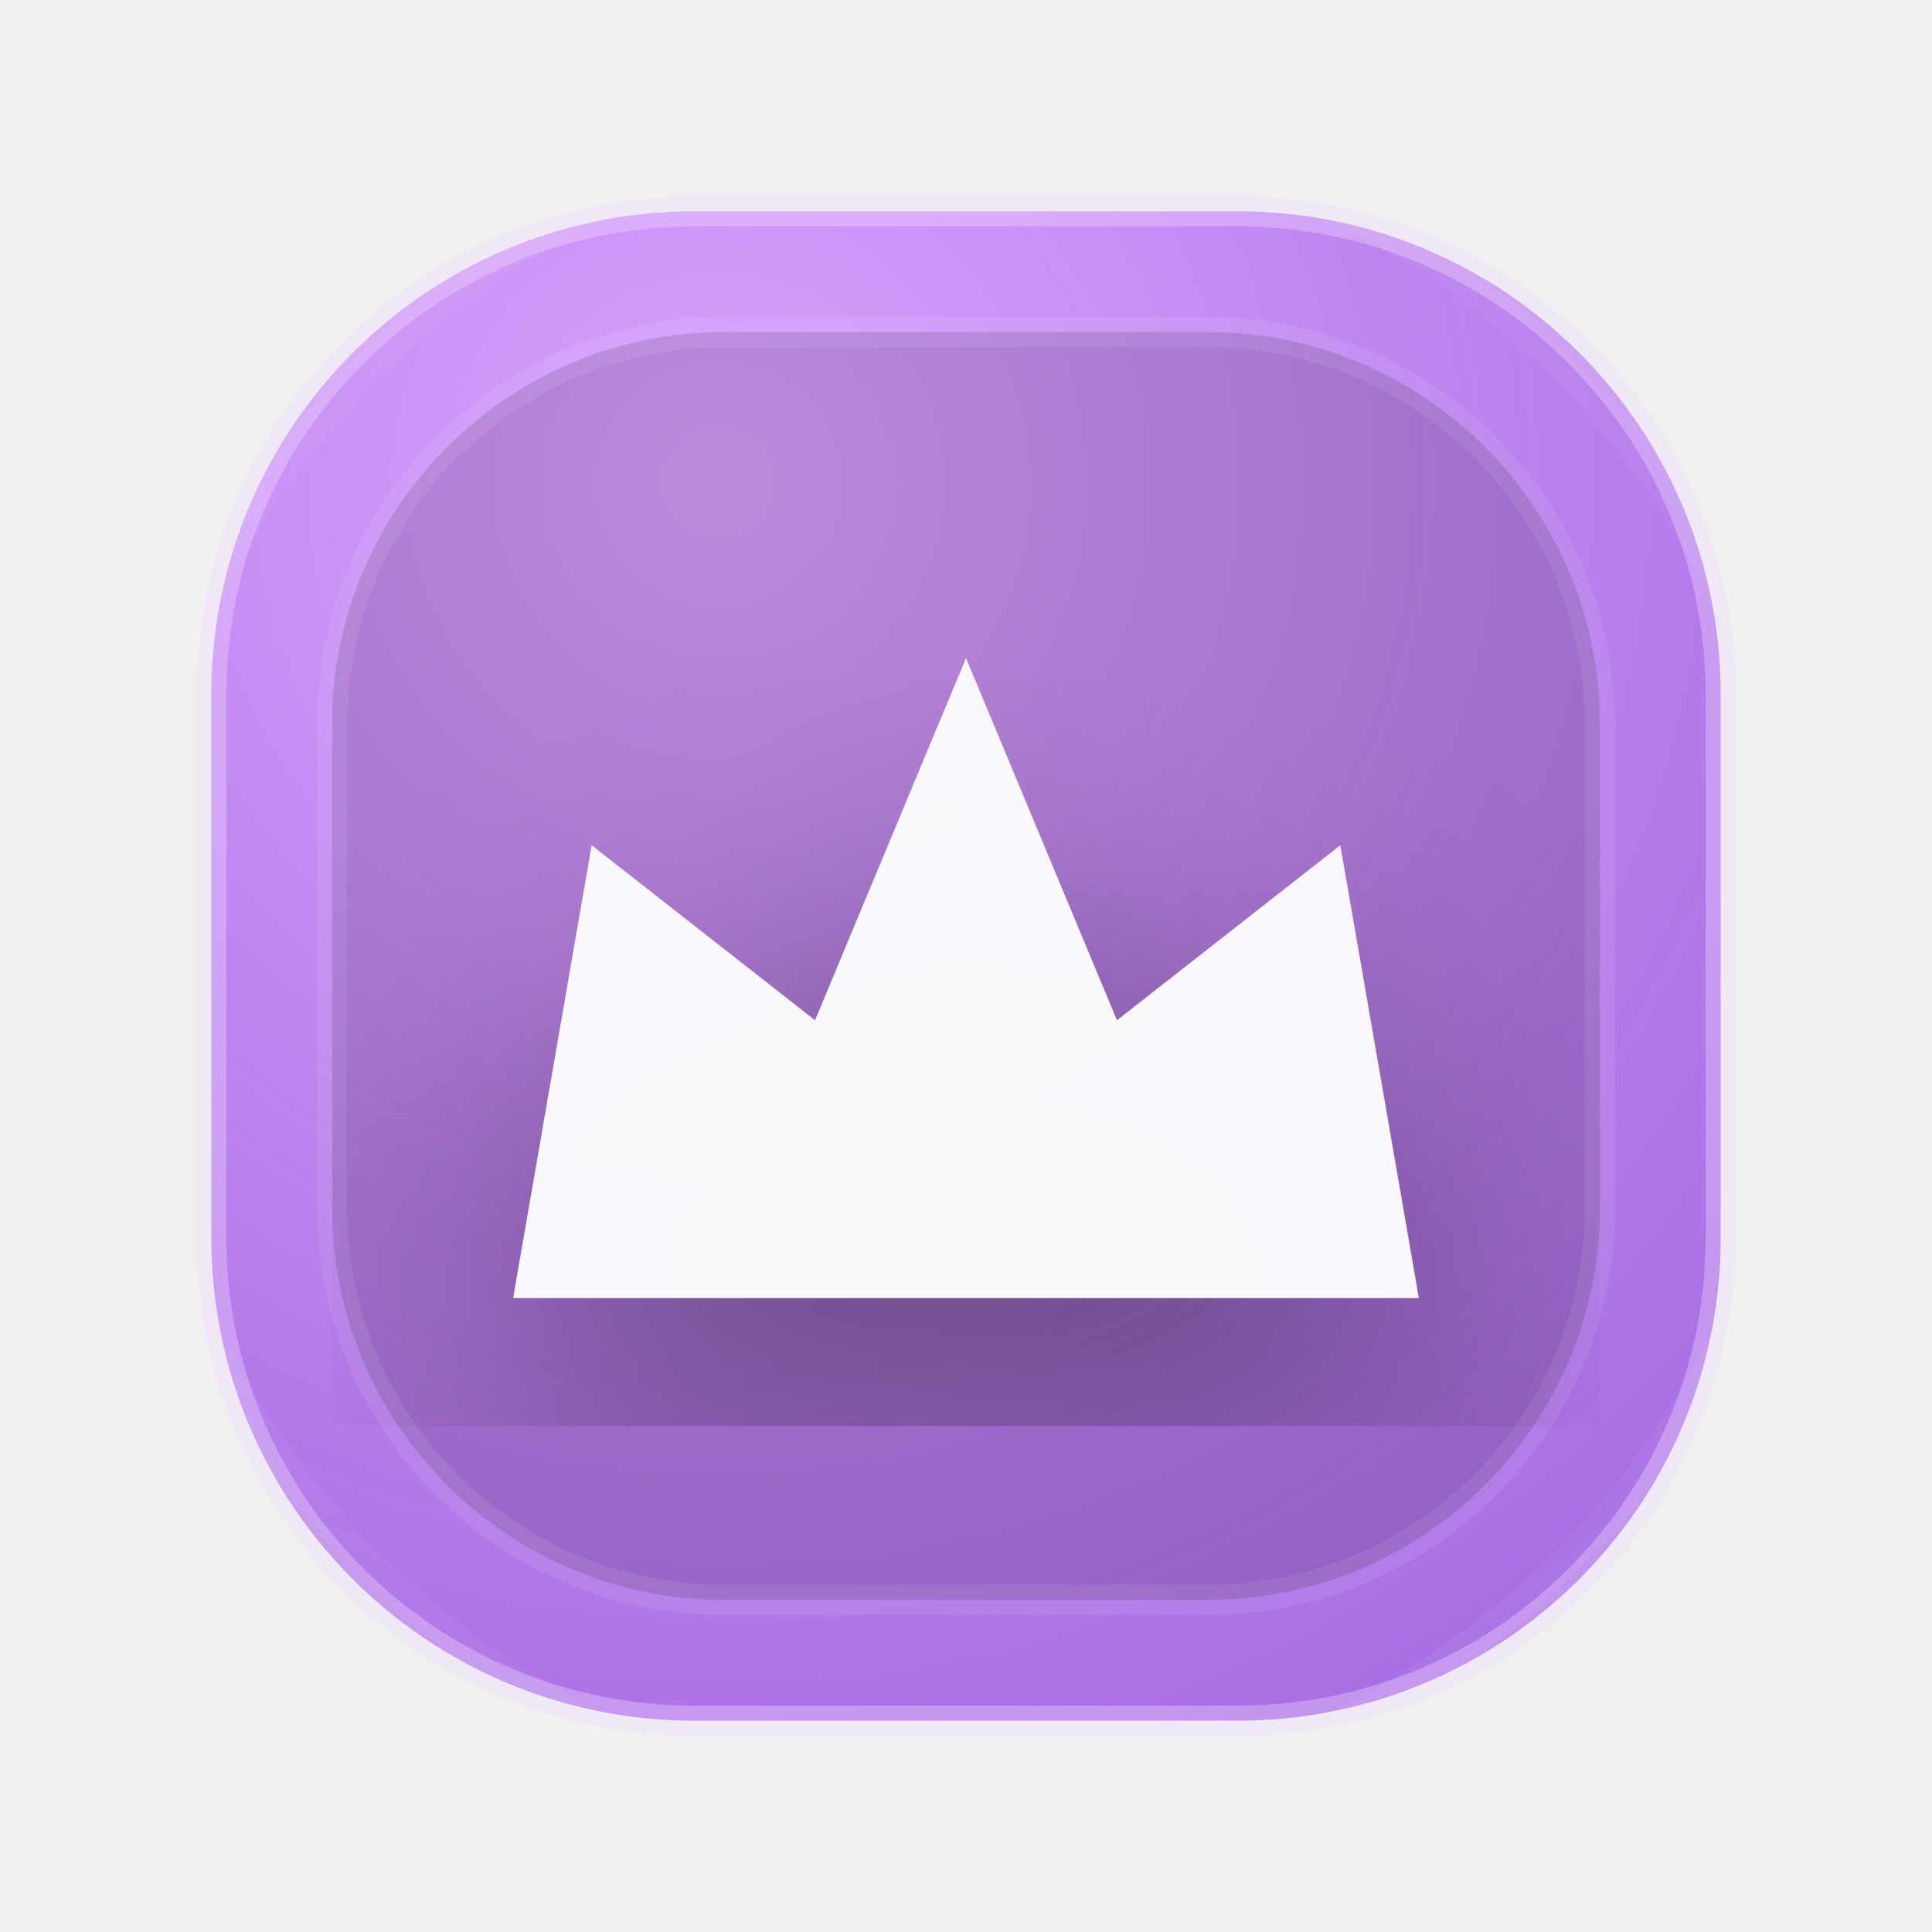
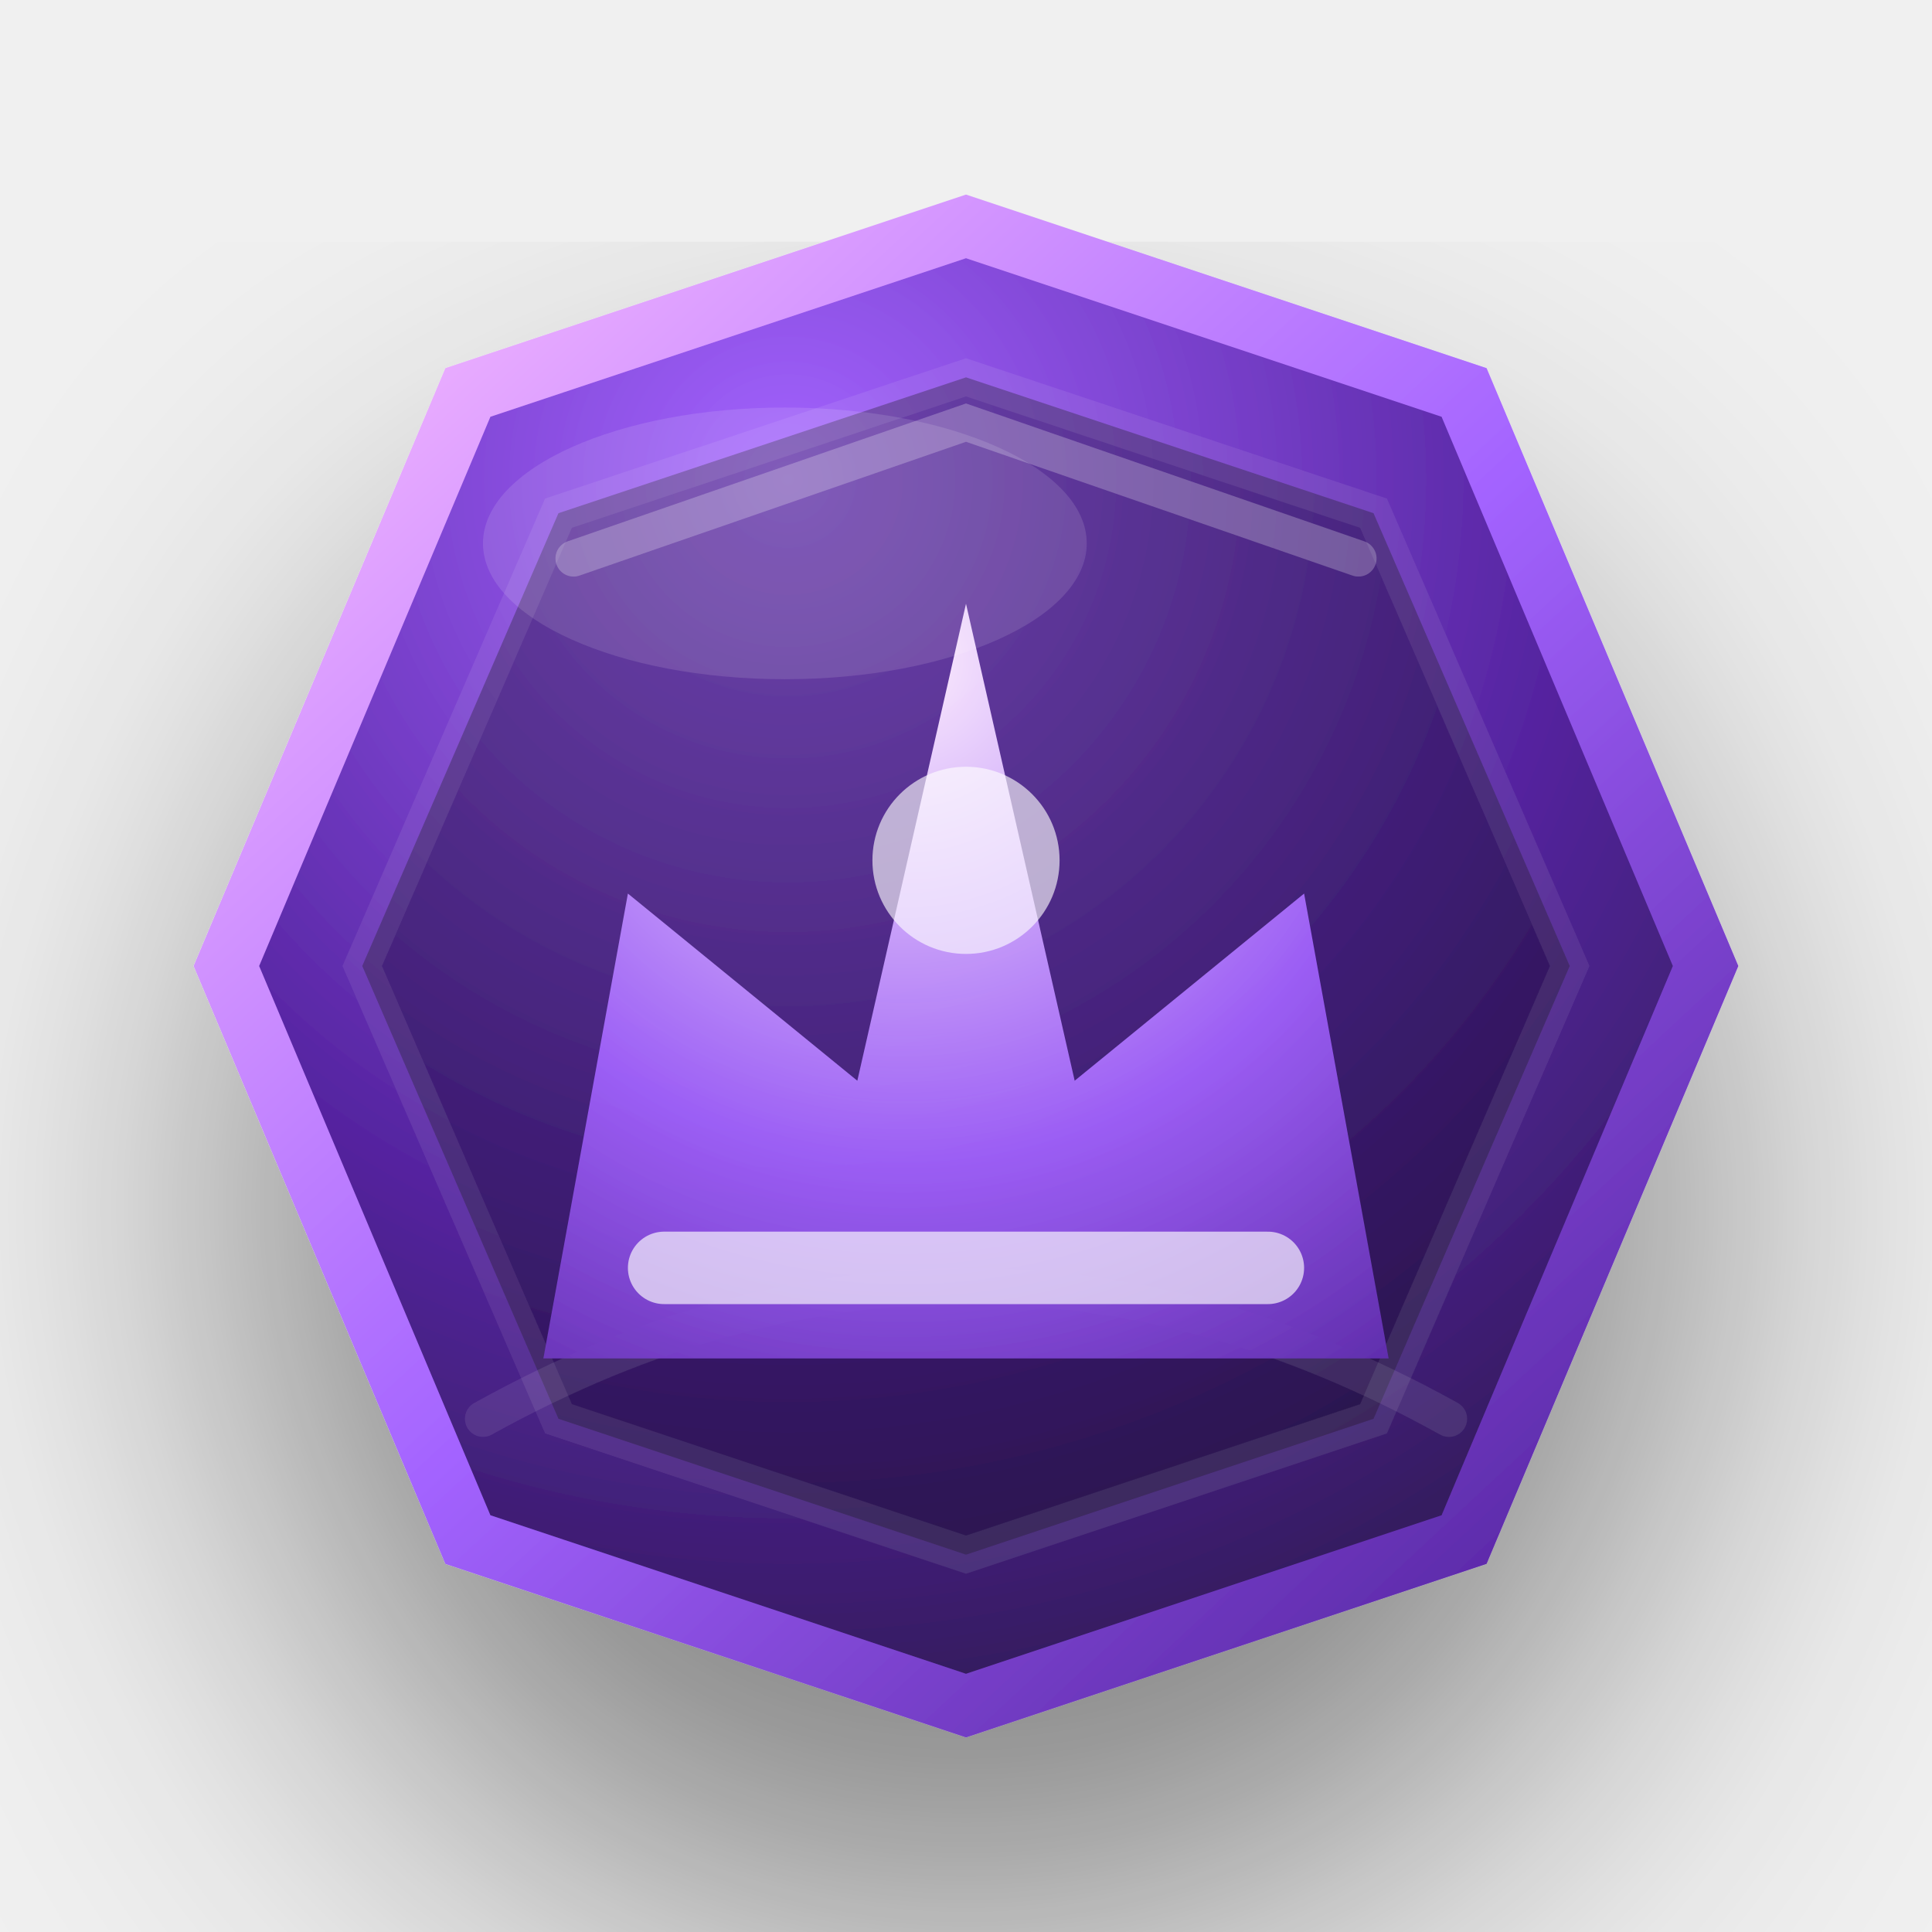
- <svg xmlns="http://www.w3.org/2000/svg" width="64" height="64" viewBox="0 0 64 64" fill="none">
+ <svg xmlns="http://www.w3.org/2000/svg" width="96" height="96" viewBox="0 0 64 64" fill="none">
  <defs>
-     <radialGradient id="bg" cx="0" cy="0" r="1" gradientUnits="userSpaceOnUse" gradientTransform="translate(24 16) rotate(51) scale(56)">
-       <stop stop-color="#d89dff" stop-opacity=".95" />
-       <stop offset="1" stop-color="#8e45d9" stop-opacity=".82" />
+     <radialGradient id="plate" cx="0" cy="0" r="1" gradientUnits="userSpaceOnUse" gradientTransform="translate(26 16) rotate(50) scale(56)">
+       <stop stop-color="#a363ff" />
+       <stop offset=".46" stop-color="#5524a0" />
+       <stop offset="1" stop-color="#111418" />
    </radialGradient>
-     <filter id="shadow" x="-20%" y="-20%" width="140%" height="140%">
-       <feDropShadow dx="0" dy="5" stdDeviation="5" flood-color="black" flood-opacity=".35" />
+     <linearGradient id="frame" x1="12" y1="11" x2="52" y2="54" gradientUnits="userSpaceOnUse">
+       <stop stop-color="#efb2ff" />
+       <stop offset=".5" stop-color="#a363ff" />
+       <stop offset="1" stop-color="#5524a0" />
+     </linearGradient>
+     <radialGradient id="coreGem" cx="0" cy="0" r="1" gradientUnits="userSpaceOnUse" gradientTransform="translate(30 22) rotate(51) scale(30)">
+       <stop stop-color="#fff0ff" stop-opacity=".98" />
+       <stop offset=".55" stop-color="#a363ff" stop-opacity=".92" />
+       <stop offset="1" stop-color="#5524a0" stop-opacity=".98" />
+     </radialGradient>
+     <linearGradient id="edgeStroke" x1="16" y1="16" x2="48" y2="48">
+       <stop stop-color="rgba(255,255,255,.9)" />
+       <stop offset="1" stop-color="rgba(255,255,255,.2)" />
+     </linearGradient>
+     <filter id="glow" x="-30%" y="-30%" width="160%" height="160%">
+       <feDropShadow dx="0" dy="0" stdDeviation="4" flood-color="#efb2ff" flood-opacity=".3" />
+       <feDropShadow dx="0" dy="8" stdDeviation="7" flood-color="black" flood-opacity=".45" />
    </filter>
  </defs>
-   <rect x="7" y="7" width="50" height="50" rx="16" fill="url(#bg)" stroke="#f0dbff" stroke-opacity=".36" />
-   <rect x="11" y="11" width="42" height="42" rx="13" fill="black" fill-opacity=".14" stroke="white" stroke-opacity=".08" />
-   <g filter="url(#shadow)">
-     <path d="M17 43h30l-2.6-15-7.4 5.8-5-12-5 12-7.4-5.8L17 43Z" fill="white" opacity=".95" />
+   <g filter="url(#glow)">
+     <path d="M32 7.5 48.5 13 56.5 32 48.5 51 32 56.5 15.5 51 7.5 32 15.5 13 32 7.5Z" fill="url(#plate)" stroke="url(#frame)" stroke-width="2" />
+     <path d="M32 12.5 45.5 17 52 32 45.5 47 32 51.5 18.5 47 12 32 18.5 17 32 12.5Z" fill="rgba(6,8,8,.32)" stroke="rgba(255,255,255,.08)" stroke-width="1.2" />
+     <path d="M19 18.5 32 14l13 4.5" stroke="rgba(255,255,255,.24)" stroke-width="1.2" stroke-linecap="round" />
+     <path d="M16 47c5.4-3 10.7-4.4 16-4.4 5.3 0 10.6 1.4 16 4.4" stroke="rgba(255,255,255,.09)" stroke-width="1.2" stroke-linecap="round" />
+     <path d="M18 45h28l-2.8-15.4-7.6 6.2L32 20l-3.6 15.8-7.6-6.2L18 45Z" fill="url(#coreGem)" />
+     <path d="M22 42h20" stroke="rgba(255,255,255,.65)" stroke-width="2.4" stroke-linecap="round" />
+     <circle cx="32" cy="28.5" r="3.1" fill="rgba(255,255,255,.62)" />
+     <ellipse cx="26" cy="18" rx="10" ry="4.5" fill="white" fill-opacity=".12" />
  </g>
-   <circle cx="32" cy="32" r="28" stroke="white" stroke-opacity=".04" />
</svg>
